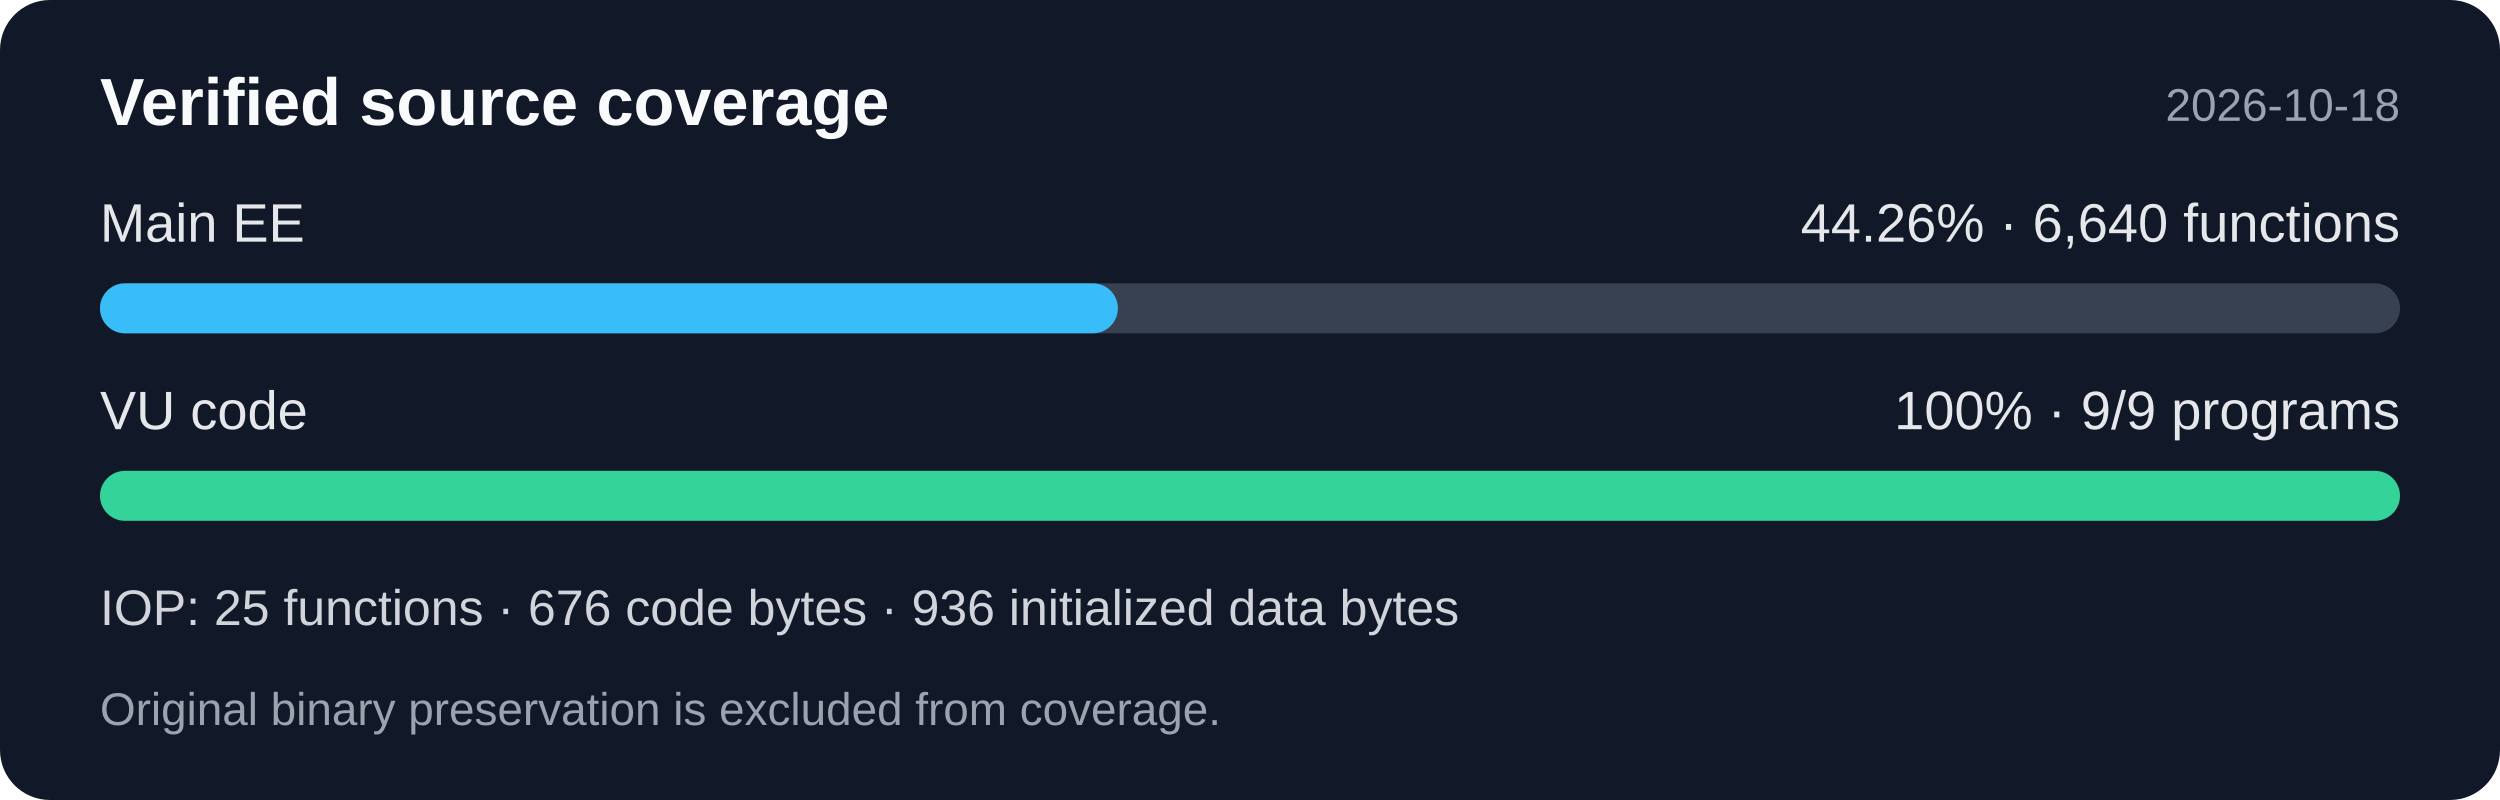
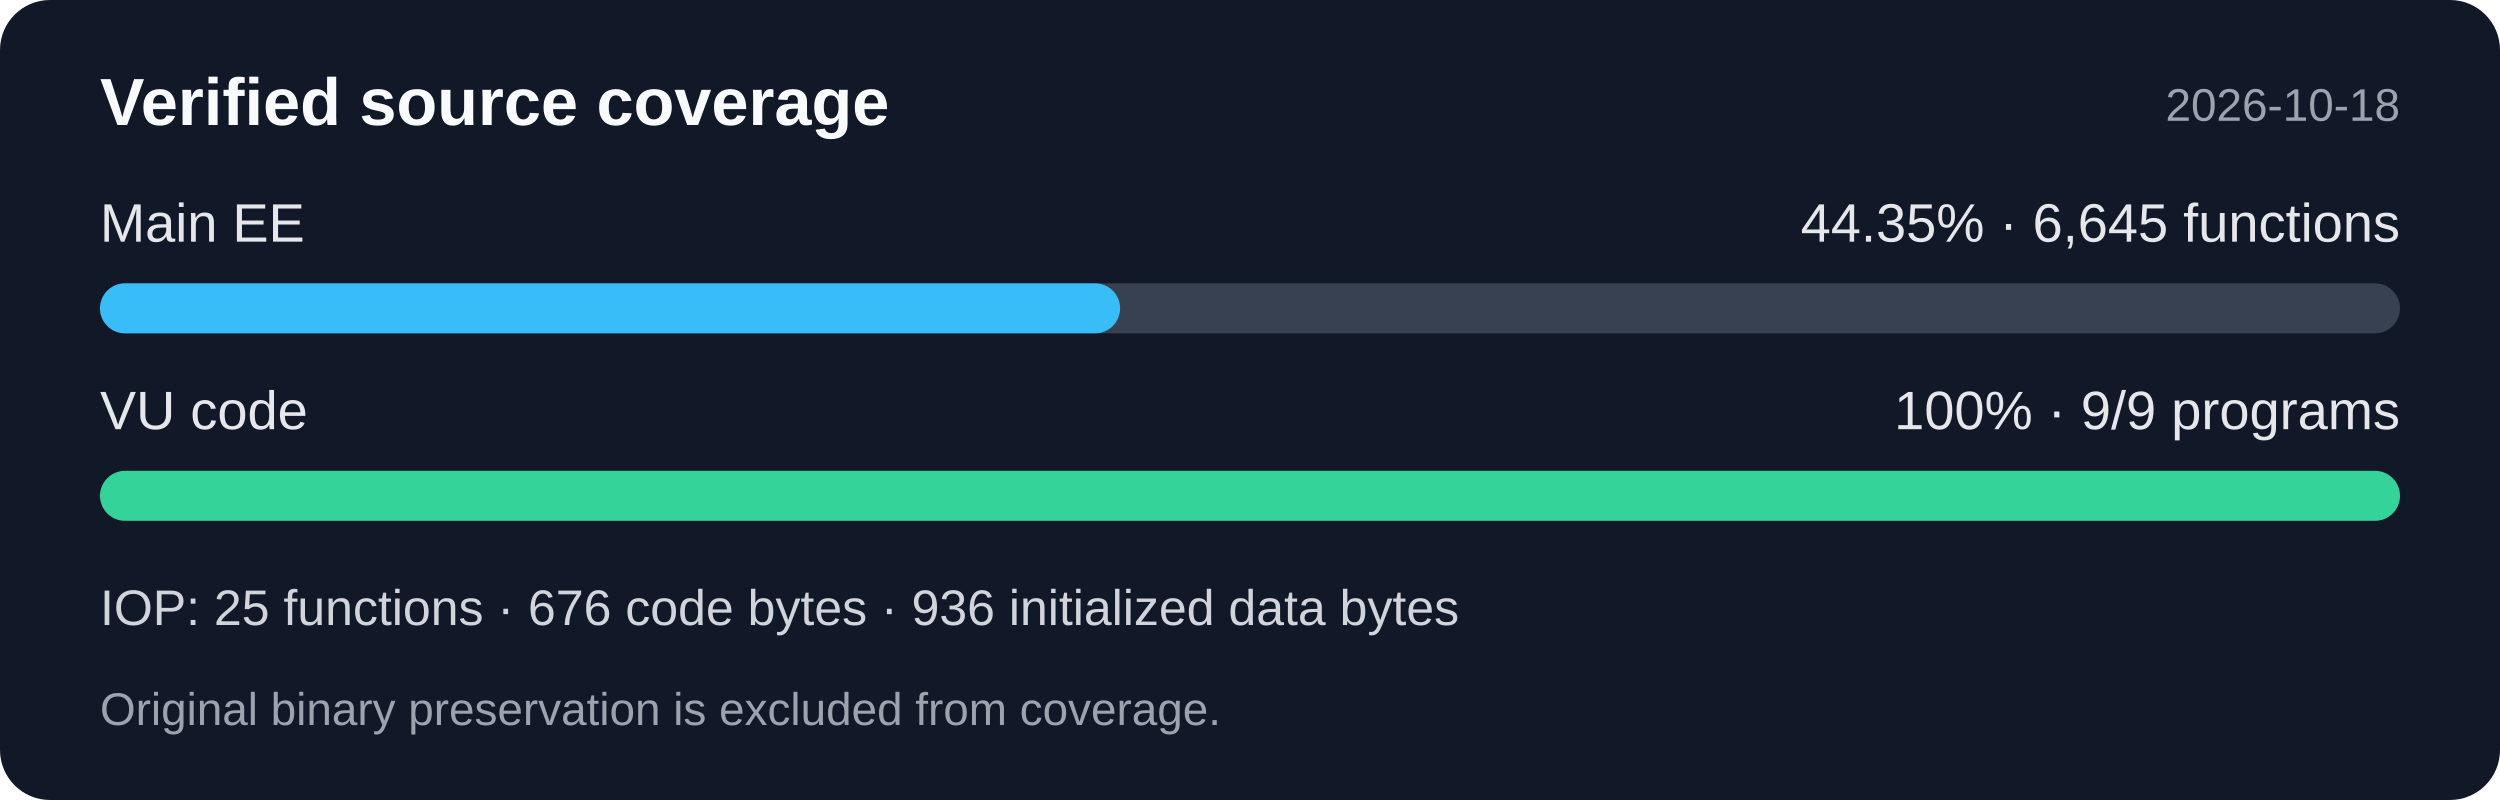
<svg xmlns="http://www.w3.org/2000/svg" width="600" height="192" viewBox="0 0 600 192" role="img" aria-labelledby="title desc">
  <rect width="600" height="192" rx="12" fill="#111827" />
  <g font-family="Segoe UI,Arial,sans-serif">
    <text x="24" y="30" fill="#f9fafb" font-size="16" font-weight="600">Verified source coverage</text>
    <text x="576" y="29" fill="#9ca3af" font-size="11" text-anchor="end">2026-10-18</text>
    <text x="24" y="58" fill="#e5e7eb" font-size="13">Main EE</text>
-     <text x="576" y="58" fill="#e5e7eb" font-size="13" text-anchor="end">44.26% · 6,640 functions</text>
+     <text x="576" y="58" fill="#e5e7eb" font-size="13" text-anchor="end">44.35% · 6,645 functions</text>
    <rect x="24" y="68" width="552" height="12" rx="6" fill="#374151" />
-     <rect x="24" y="68" width="244.295" height="12" rx="6" fill="#38bdf8" />
+     <rect x="24" y="68" width="244.823" height="12" rx="6" fill="#38bdf8" />
    <text x="24" y="103" fill="#e5e7eb" font-size="13">VU code</text>
    <text x="576" y="103" fill="#e5e7eb" font-size="13" text-anchor="end">100% · 9/9 programs</text>
    <rect x="24" y="113" width="552" height="12" rx="6" fill="#34d399" />
    <text x="24" y="150" fill="#d1d5db" font-size="12">IOP: 25 functions · 676 code bytes · 936 initialized data bytes</text>
    <text x="24" y="174" fill="#9ca3af" font-size="11">Original binary preservation is excluded from coverage.</text>
  </g>
</svg>
